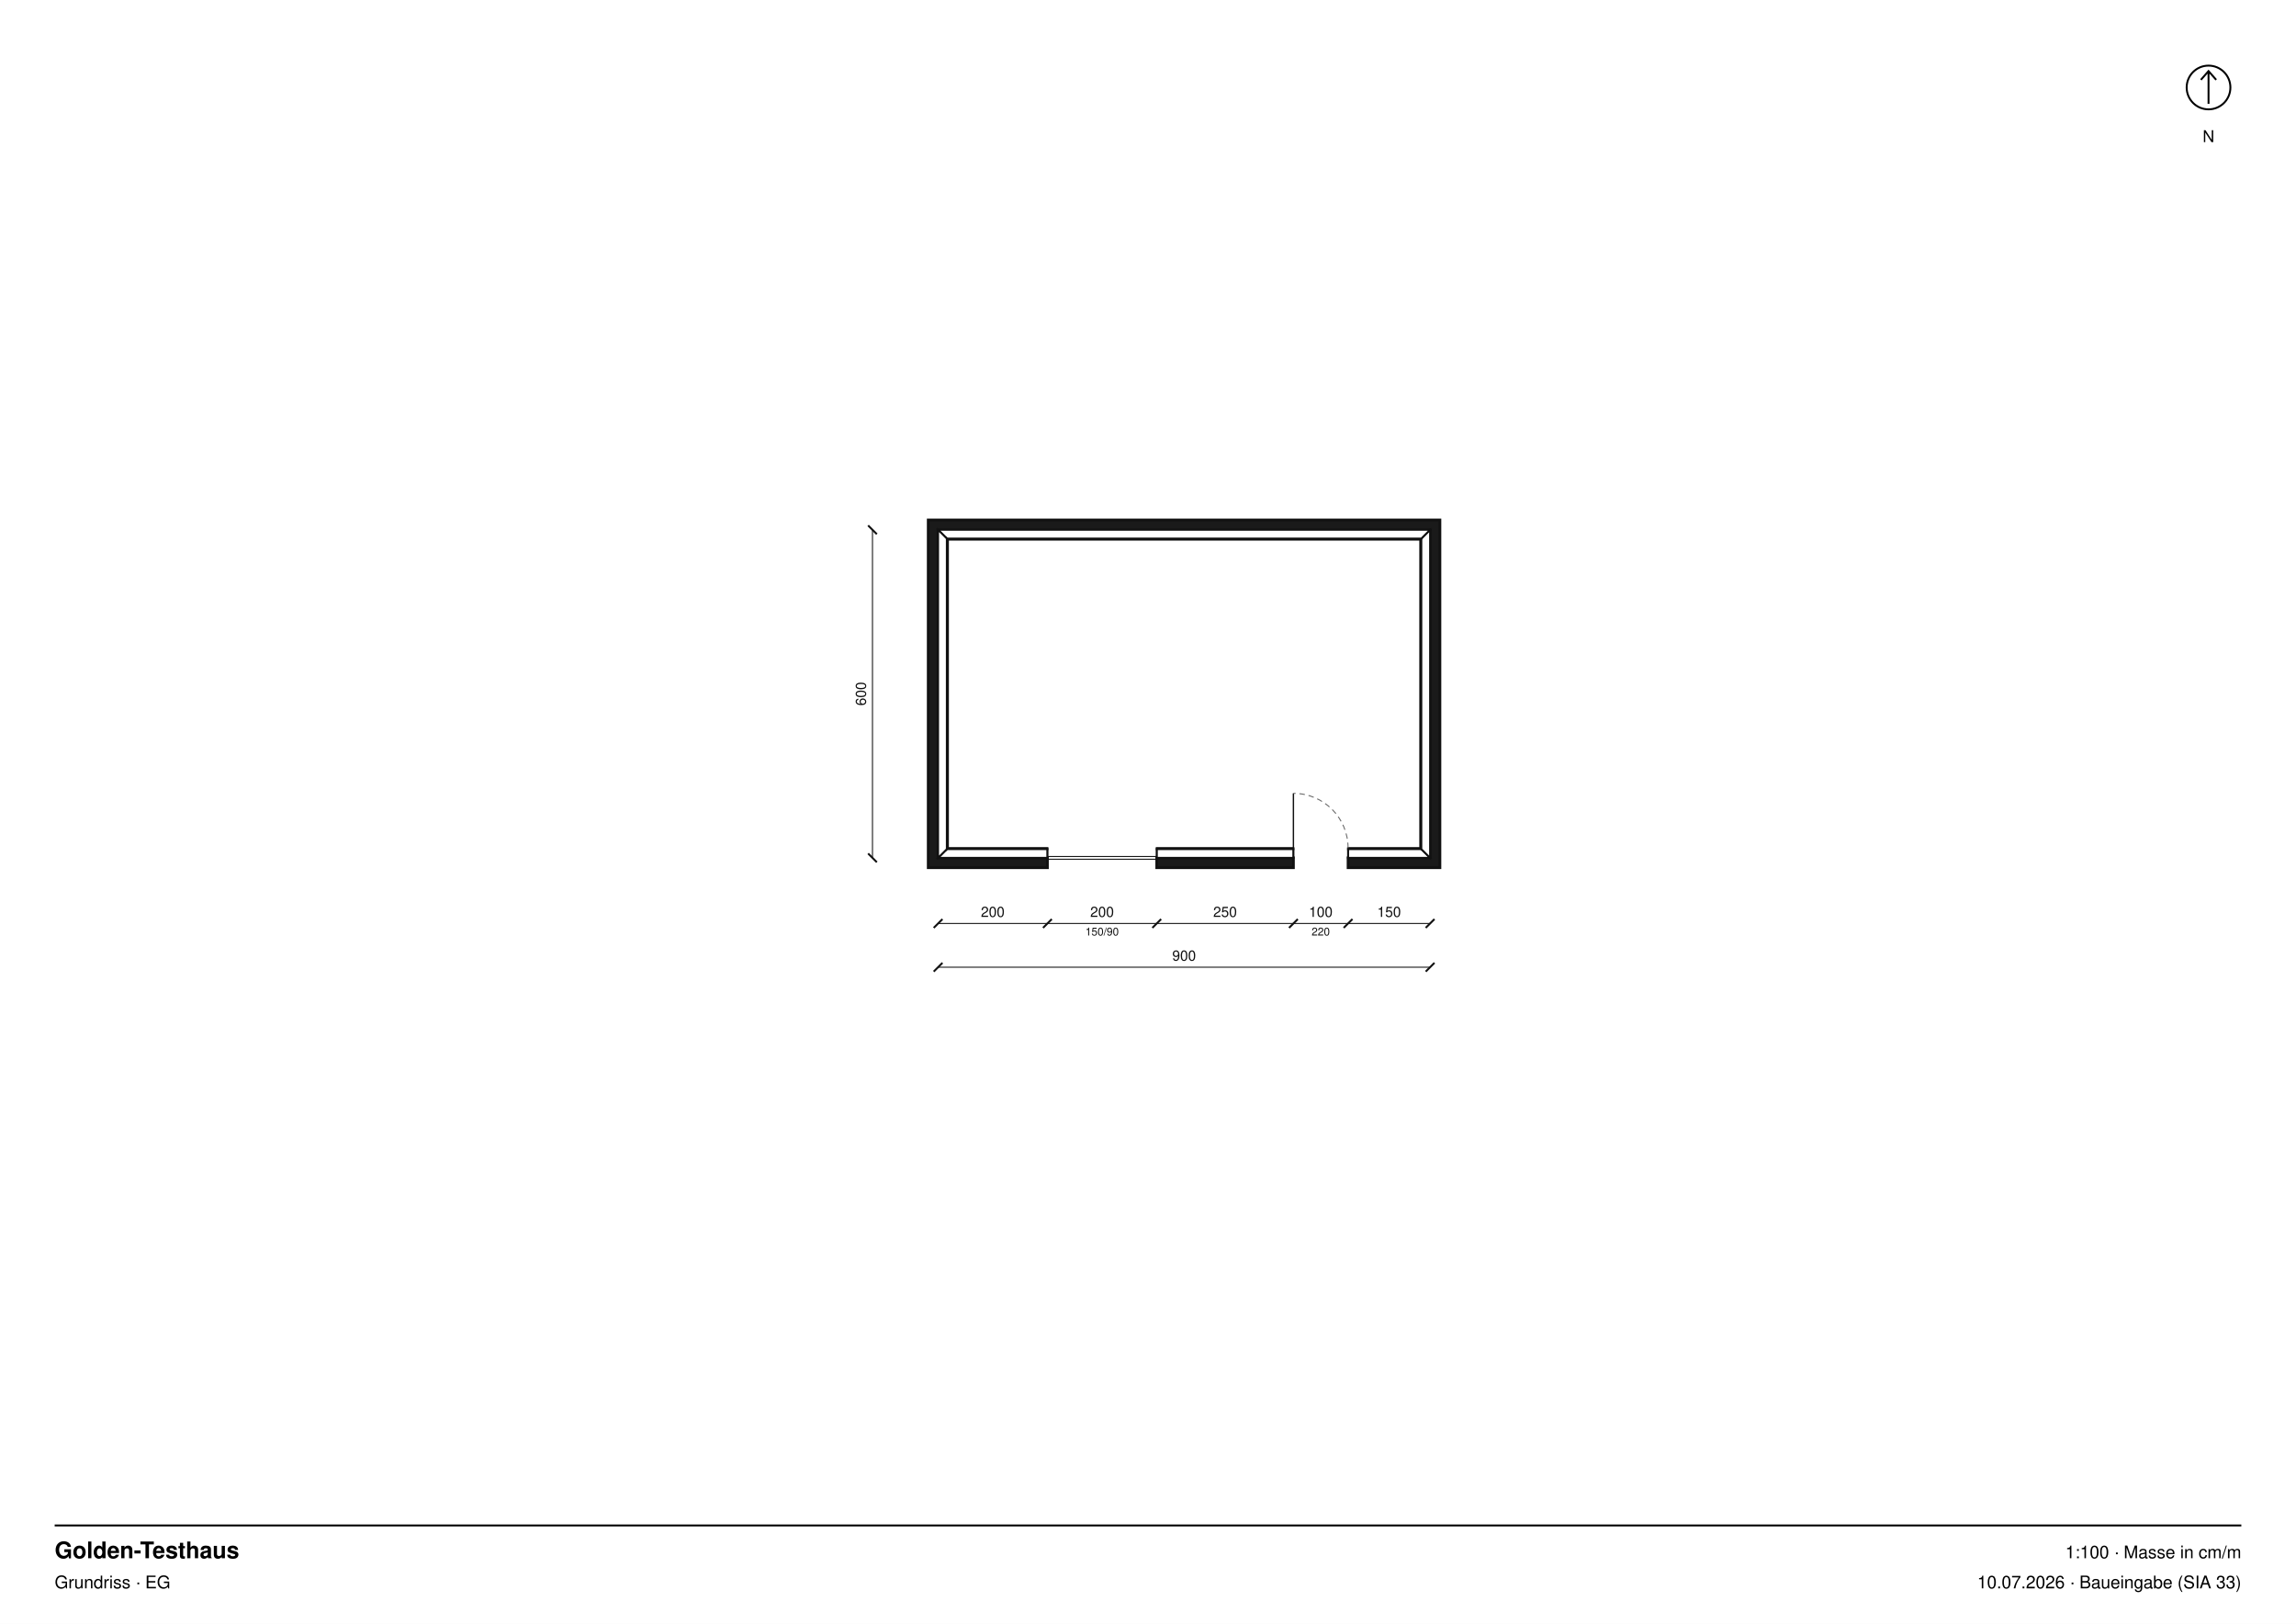
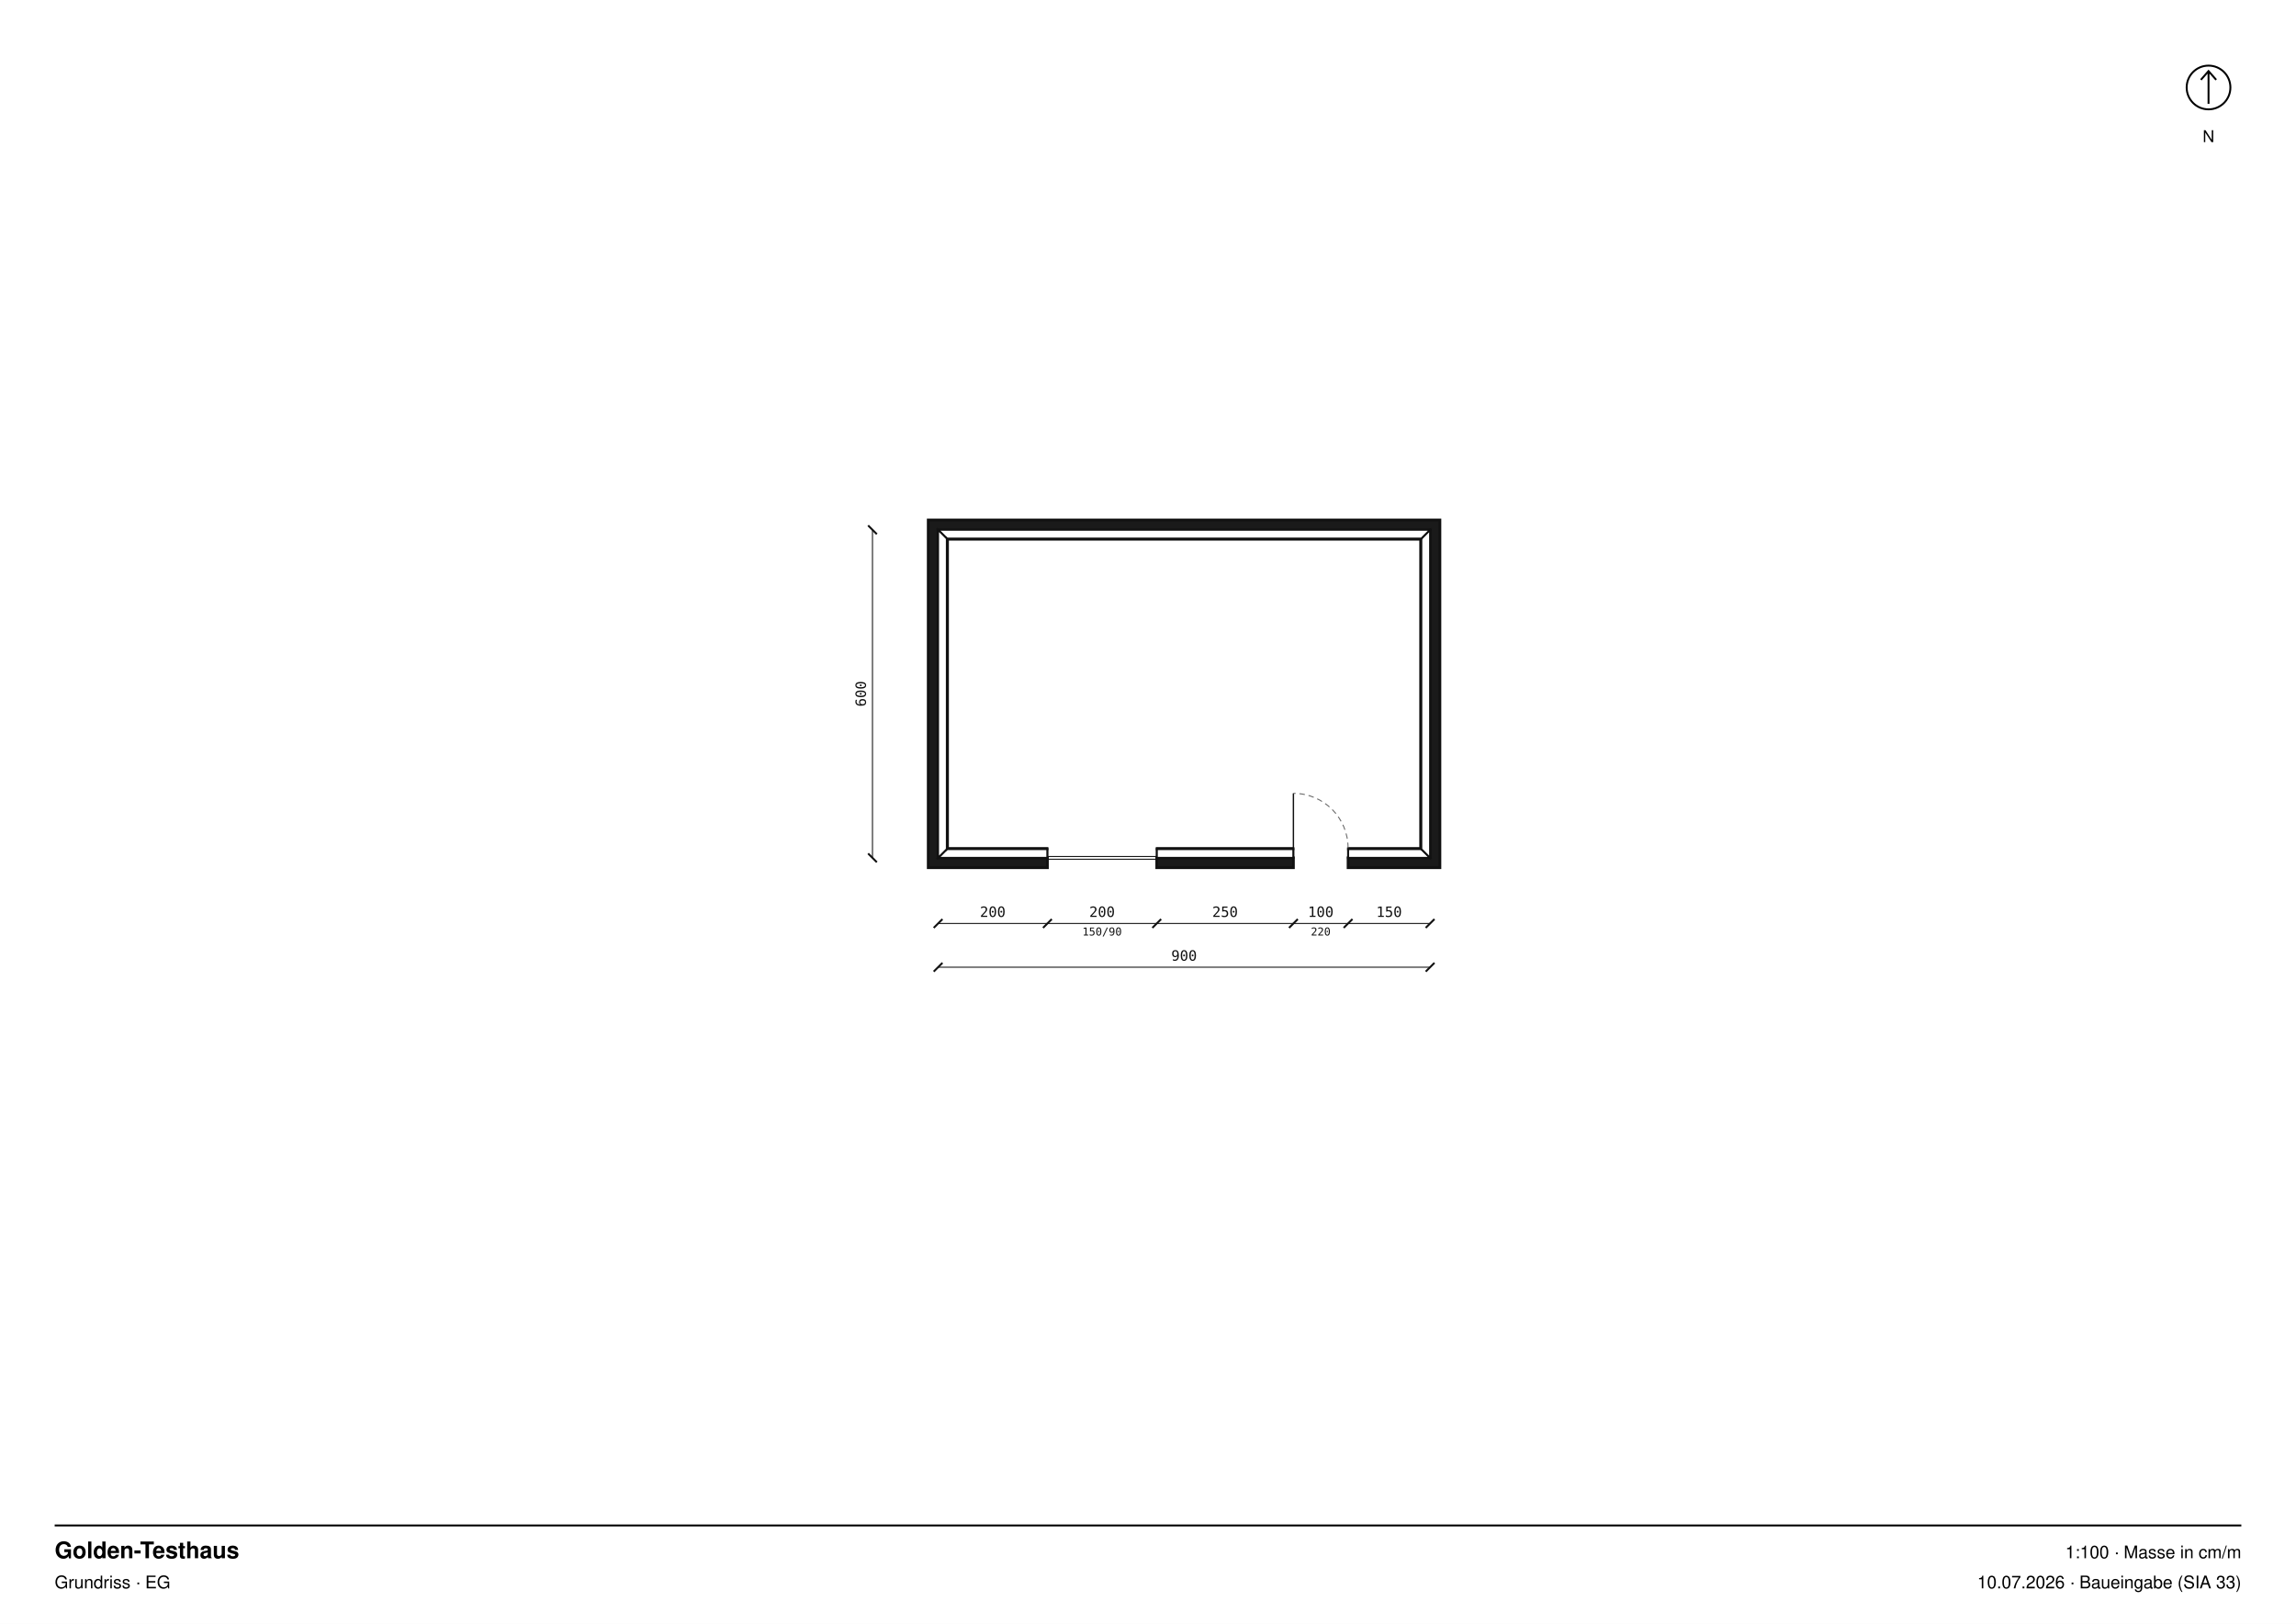
<svg xmlns="http://www.w3.org/2000/svg" width="420mm" height="297mm" viewBox="0 0 420 297" font-family="Helvetica, Arial, sans-serif">
  <rect width="420" height="297" fill="white" />
  <g transform="translate(171.60, 156.90) scale(0.01)">
    <path d="M 2000 0 L 0 0 L 0 -6000 L 9000 -6000 L 9000 0 L 7500 0 L 7500 180 L 9180 180 L 9180 -6180 L -180 -6180 L -180 180 L 2000 180 Z M 6500 0 L 4000 0 L 4000 180 L 6500 180 Z" fill-rule="evenodd" fill="#1a1a1a" stroke="#111" stroke-width="50" />
    <path d="M 8840 -160 L 8820 -180 L 7500 -180 L 7500 -160 Z M 6500 -160 L 6500 -180 L 4000 -180 L 4000 -160 Z M 2000 -160 L 2000 -180 L 180 -180 L 160 -160 Z" fill-rule="evenodd" fill="#c9c9c9" stroke="#111" stroke-width="35" />
    <path d="M 9000 0 L 8840 -160 L 7500 -160 L 7500 0 Z M 6500 0 L 6500 -160 L 4000 -160 L 4000 0 Z M 2000 0 L 2000 -160 L 160 -160 L 0 0 Z" fill-rule="evenodd" fill="#ffffff" stroke="#111" stroke-width="35" />
    <path d="M 8820 -180 L 8820 -5820 L 8840 -5840 L 8840 -160 Z" fill-rule="evenodd" fill="#c9c9c9" stroke="#111" stroke-width="35" />
    <path d="M 8840 -160 L 8840 -5840 L 9000 -6000 L 9000 0 Z" fill-rule="evenodd" fill="#ffffff" stroke="#111" stroke-width="35" />
    <path d="M 8820 -5820 L 180 -5820 L 160 -5840 L 8840 -5840 Z" fill-rule="evenodd" fill="#c9c9c9" stroke="#111" stroke-width="35" />
    <path d="M 8840 -5840 L 160 -5840 L 0 -6000 L 9000 -6000 Z" fill-rule="evenodd" fill="#ffffff" stroke="#111" stroke-width="35" />
    <path d="M 180 -5820 L 180 -180 L 160 -160 L 160 -5840 Z" fill-rule="evenodd" fill="#c9c9c9" stroke="#111" stroke-width="35" />
    <path d="M 160 -5840 L 160 -160 L 0 0 L 0 -6000 Z" fill-rule="evenodd" fill="#ffffff" stroke="#111" stroke-width="35" />
    <line x1="2000" y1="-180" x2="2000" y2="180" stroke="#111" stroke-width="25" />
    <line x1="4000" y1="-180" x2="4000" y2="180" stroke="#111" stroke-width="25" />
    <line x1="2000" y1="25" x2="4000" y2="25" stroke="#111" stroke-width="18" />
    <line x1="2000" y1="-25" x2="4000" y2="-25" stroke="#111" stroke-width="18" />
    <line x1="6500" y1="-180" x2="6500" y2="180" stroke="#111" stroke-width="25" />
    <line x1="7500" y1="-180" x2="7500" y2="180" stroke="#111" stroke-width="25" />
    <line x1="6500" y1="-180" x2="6500" y2="-1180" stroke="#111" stroke-width="25" />
    <path d="M 7500 -180 A 1000 1000 0 0 0 6500 -1180" fill="none" stroke="#666" stroke-width="18" stroke-dasharray="100 70" />
    <g stroke="#111" fill="#111">
      <line x1="0" y1="1200" x2="9000" y2="1200" stroke-width="18" />
      <line x1="-80" y1="1280" x2="80" y2="1120" stroke-width="36" />
      <line x1="1920" y1="1280" x2="2080" y2="1120" stroke-width="36" />
      <line x1="3920" y1="1280" x2="4080" y2="1120" stroke-width="36" />
      <line x1="6420" y1="1280" x2="6580" y2="1120" stroke-width="36" />
      <line x1="7420" y1="1280" x2="7580" y2="1120" stroke-width="36" />
      <line x1="8920" y1="1280" x2="9080" y2="1120" stroke-width="36" />
-       <text x="1000" y="1080" text-anchor="middle" font-size="260" stroke="none">200</text>
-       <text x="3000" y="1080" text-anchor="middle" font-size="260" stroke="none">200</text>
-       <text x="3000" y="1420" text-anchor="middle" font-size="200" stroke="none">150/90</text>
-       <text x="5250" y="1080" text-anchor="middle" font-size="260" stroke="none">250</text>
-       <text x="7000" y="1080" text-anchor="middle" font-size="260" stroke="none">100</text>
-       <text x="7000" y="1420" text-anchor="middle" font-size="200" stroke="none">220</text>
-       <text x="8250" y="1080" text-anchor="middle" font-size="260" stroke="none">150</text>
+       <text x="1000" y="1080" text-anchor="middle" font-size="260" font-family="'IBM Plex Mono', ui-monospace, monospace" stroke="none">200</text>
+       <text x="3000" y="1080" text-anchor="middle" font-size="260" font-family="'IBM Plex Mono', ui-monospace, monospace" stroke="none">200</text>
+       <text x="3000" y="1420" text-anchor="middle" font-size="200" font-family="'IBM Plex Mono', ui-monospace, monospace" stroke="none">150/90</text>
+       <text x="5250" y="1080" text-anchor="middle" font-size="260" font-family="'IBM Plex Mono', ui-monospace, monospace" stroke="none">250</text>
+       <text x="7000" y="1080" text-anchor="middle" font-size="260" font-family="'IBM Plex Mono', ui-monospace, monospace" stroke="none">100</text>
+       <text x="7000" y="1420" text-anchor="middle" font-size="200" font-family="'IBM Plex Mono', ui-monospace, monospace" stroke="none">220</text>
+       <text x="8250" y="1080" text-anchor="middle" font-size="260" font-family="'IBM Plex Mono', ui-monospace, monospace" stroke="none">150</text>
    </g>
    <g stroke="#111" fill="#111">
      <line x1="0" y1="2000" x2="9000" y2="2000" stroke-width="18" />
      <line x1="-80" y1="2080" x2="80" y2="1920" stroke-width="36" />
      <line x1="8920" y1="2080" x2="9080" y2="1920" stroke-width="36" />
-       <text x="4500" y="1880" text-anchor="middle" font-size="260" stroke="none">900</text>
+       <text x="4500" y="1880" text-anchor="middle" font-size="260" font-family="'IBM Plex Mono', ui-monospace, monospace" stroke="none">900</text>
    </g>
    <g stroke="#111" fill="#111">
      <line x1="-1200" y1="0" x2="-1200" y2="-6000" stroke-width="18" />
      <line x1="-1280" y1="-80" x2="-1120" y2="80" stroke-width="36" />
      <line x1="-1280" y1="-6080" x2="-1120" y2="-5920" stroke-width="36" />
-       <text x="-1320" y="-3000" text-anchor="middle" font-size="260" stroke="none" transform="rotate(-90 -1320 -3000)">600</text>
+       <text x="-1320" y="-3000" text-anchor="middle" font-size="260" font-family="'IBM Plex Mono', ui-monospace, monospace" stroke="none" transform="rotate(-90 -1320 -3000)">600</text>
    </g>
  </g>
  <g stroke="black" fill="none" stroke-width="0.35">
    <circle cx="404" cy="16" r="4" />
    <path d="M 404 19 L 404 13 M 402.6 14.6 L 404 13 L 405.4 14.6" />
    <text x="404" y="26" text-anchor="middle" font-size="3" stroke="none" fill="black">N</text>
  </g>
  <g font-size="3.2">
    <line x1="10" y1="279" x2="410" y2="279" stroke="black" stroke-width="0.35" />
    <text x="10" y="285" font-weight="bold" font-size="4.2">Golden-Testhaus</text>
    <text x="10" y="290.5">Grundriss · EG</text>
    <text x="410" y="285" text-anchor="end">1:100 · Masse in cm/m</text>
    <text x="410" y="290.5" text-anchor="end">10.07.2026 · Baueingabe (SIA 33)</text>
  </g>
</svg>
